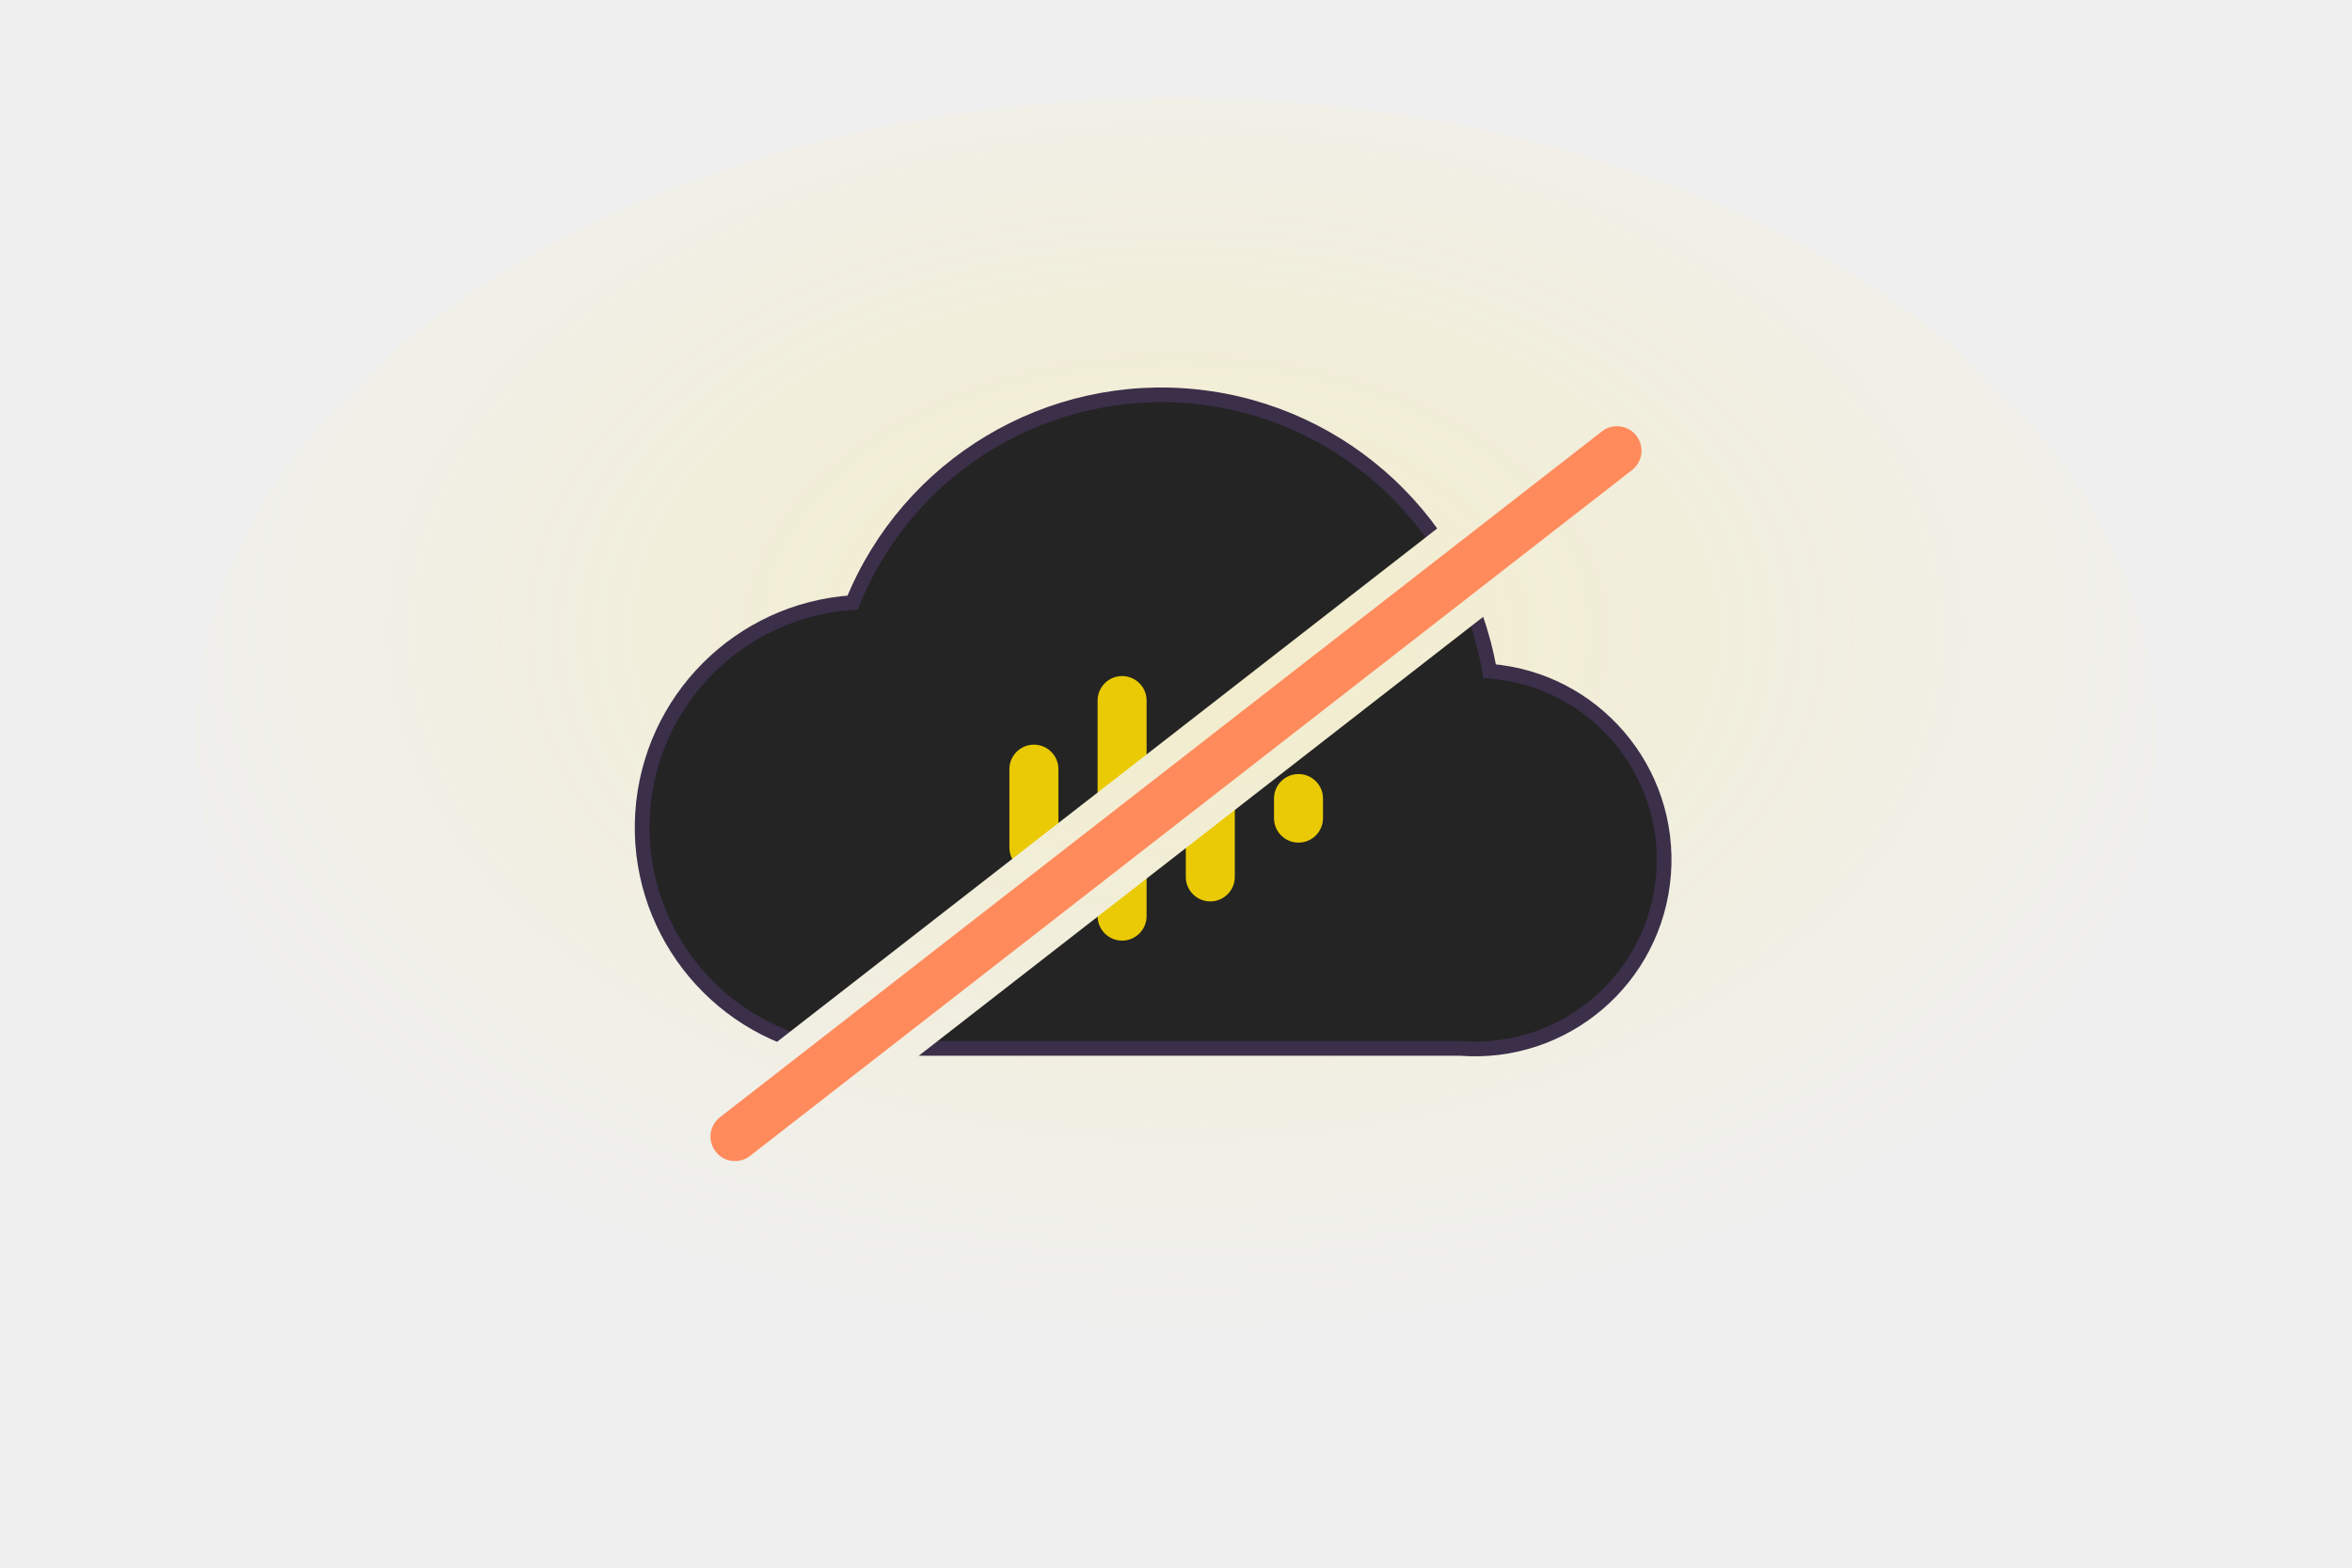
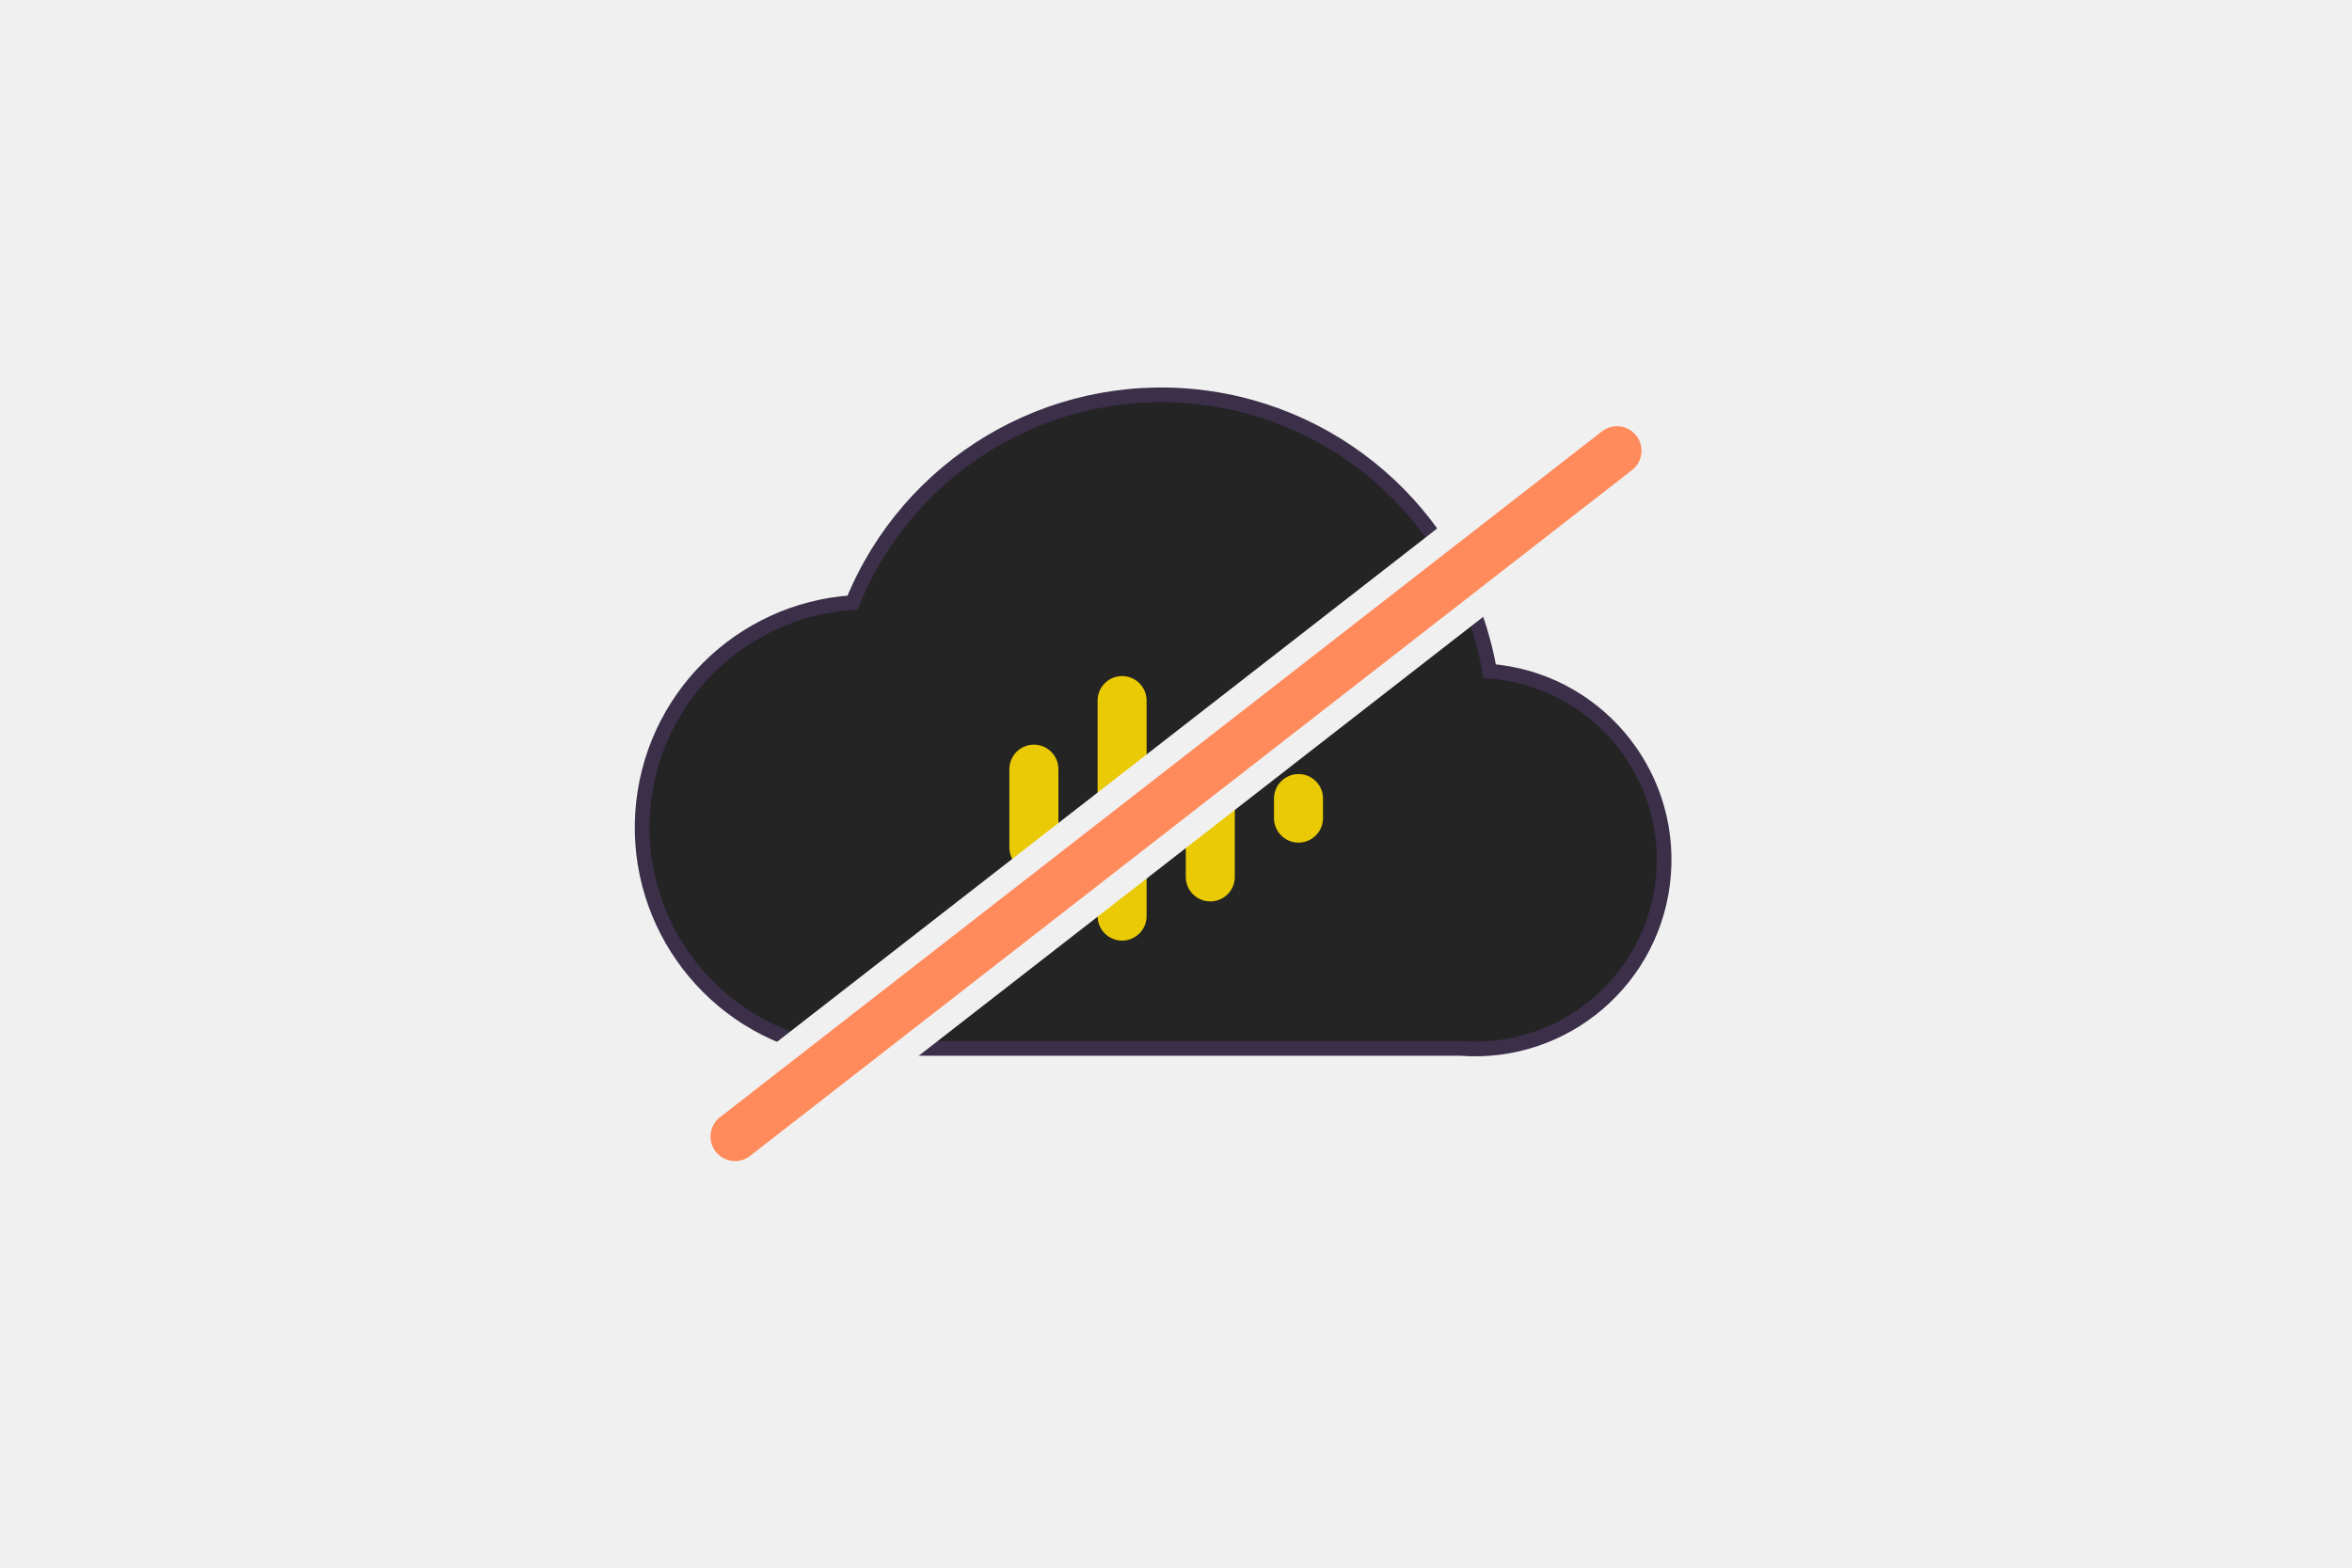
<svg xmlns="http://www.w3.org/2000/svg" viewBox="0 0 480 320" role="img" aria-labelledby="title">
  <defs>
-     <radialGradient id="glow" cx=".5" cy=".42" r=".55">
-       <stop offset="0" stop-color="#FFDC00" stop-opacity=".16" />
-       <stop offset="1" stop-color="#FFDC00" stop-opacity="0" />
-     </radialGradient>
    <mask id="slash-gap" maskUnits="userSpaceOnUse" x="0" y="0" width="480" height="320">
      <rect width="480" height="320" fill="#fff" />
      <path d="M150 232L330 92" stroke="#000" stroke-width="20" stroke-linecap="round" />
    </mask>
  </defs>
-   <ellipse cx="240" cy="150" rx="200" ry="130" fill="url(#glow)" />
  <g mask="url(#slash-gap)">
    <path d="M168 214a46 46 0 0 1 6-91 68 68 0 0 1 130 14 38 38 0 0 1-6 77z" fill="#242424" stroke="#3B2F4A" stroke-width="3" />
    <g fill="#FFDC00" opacity=".9">
      <rect x="206" y="152" width="10" height="26" rx="5" />
      <rect x="224" y="138" width="10" height="54" rx="5" />
      <rect x="242" y="146" width="10" height="38" rx="5" />
      <rect x="260" y="158" width="10" height="14" rx="5" />
    </g>
  </g>
  <path d="M150 232L330 92" stroke="#FF8A5C" stroke-width="10" stroke-linecap="round" />
</svg>
